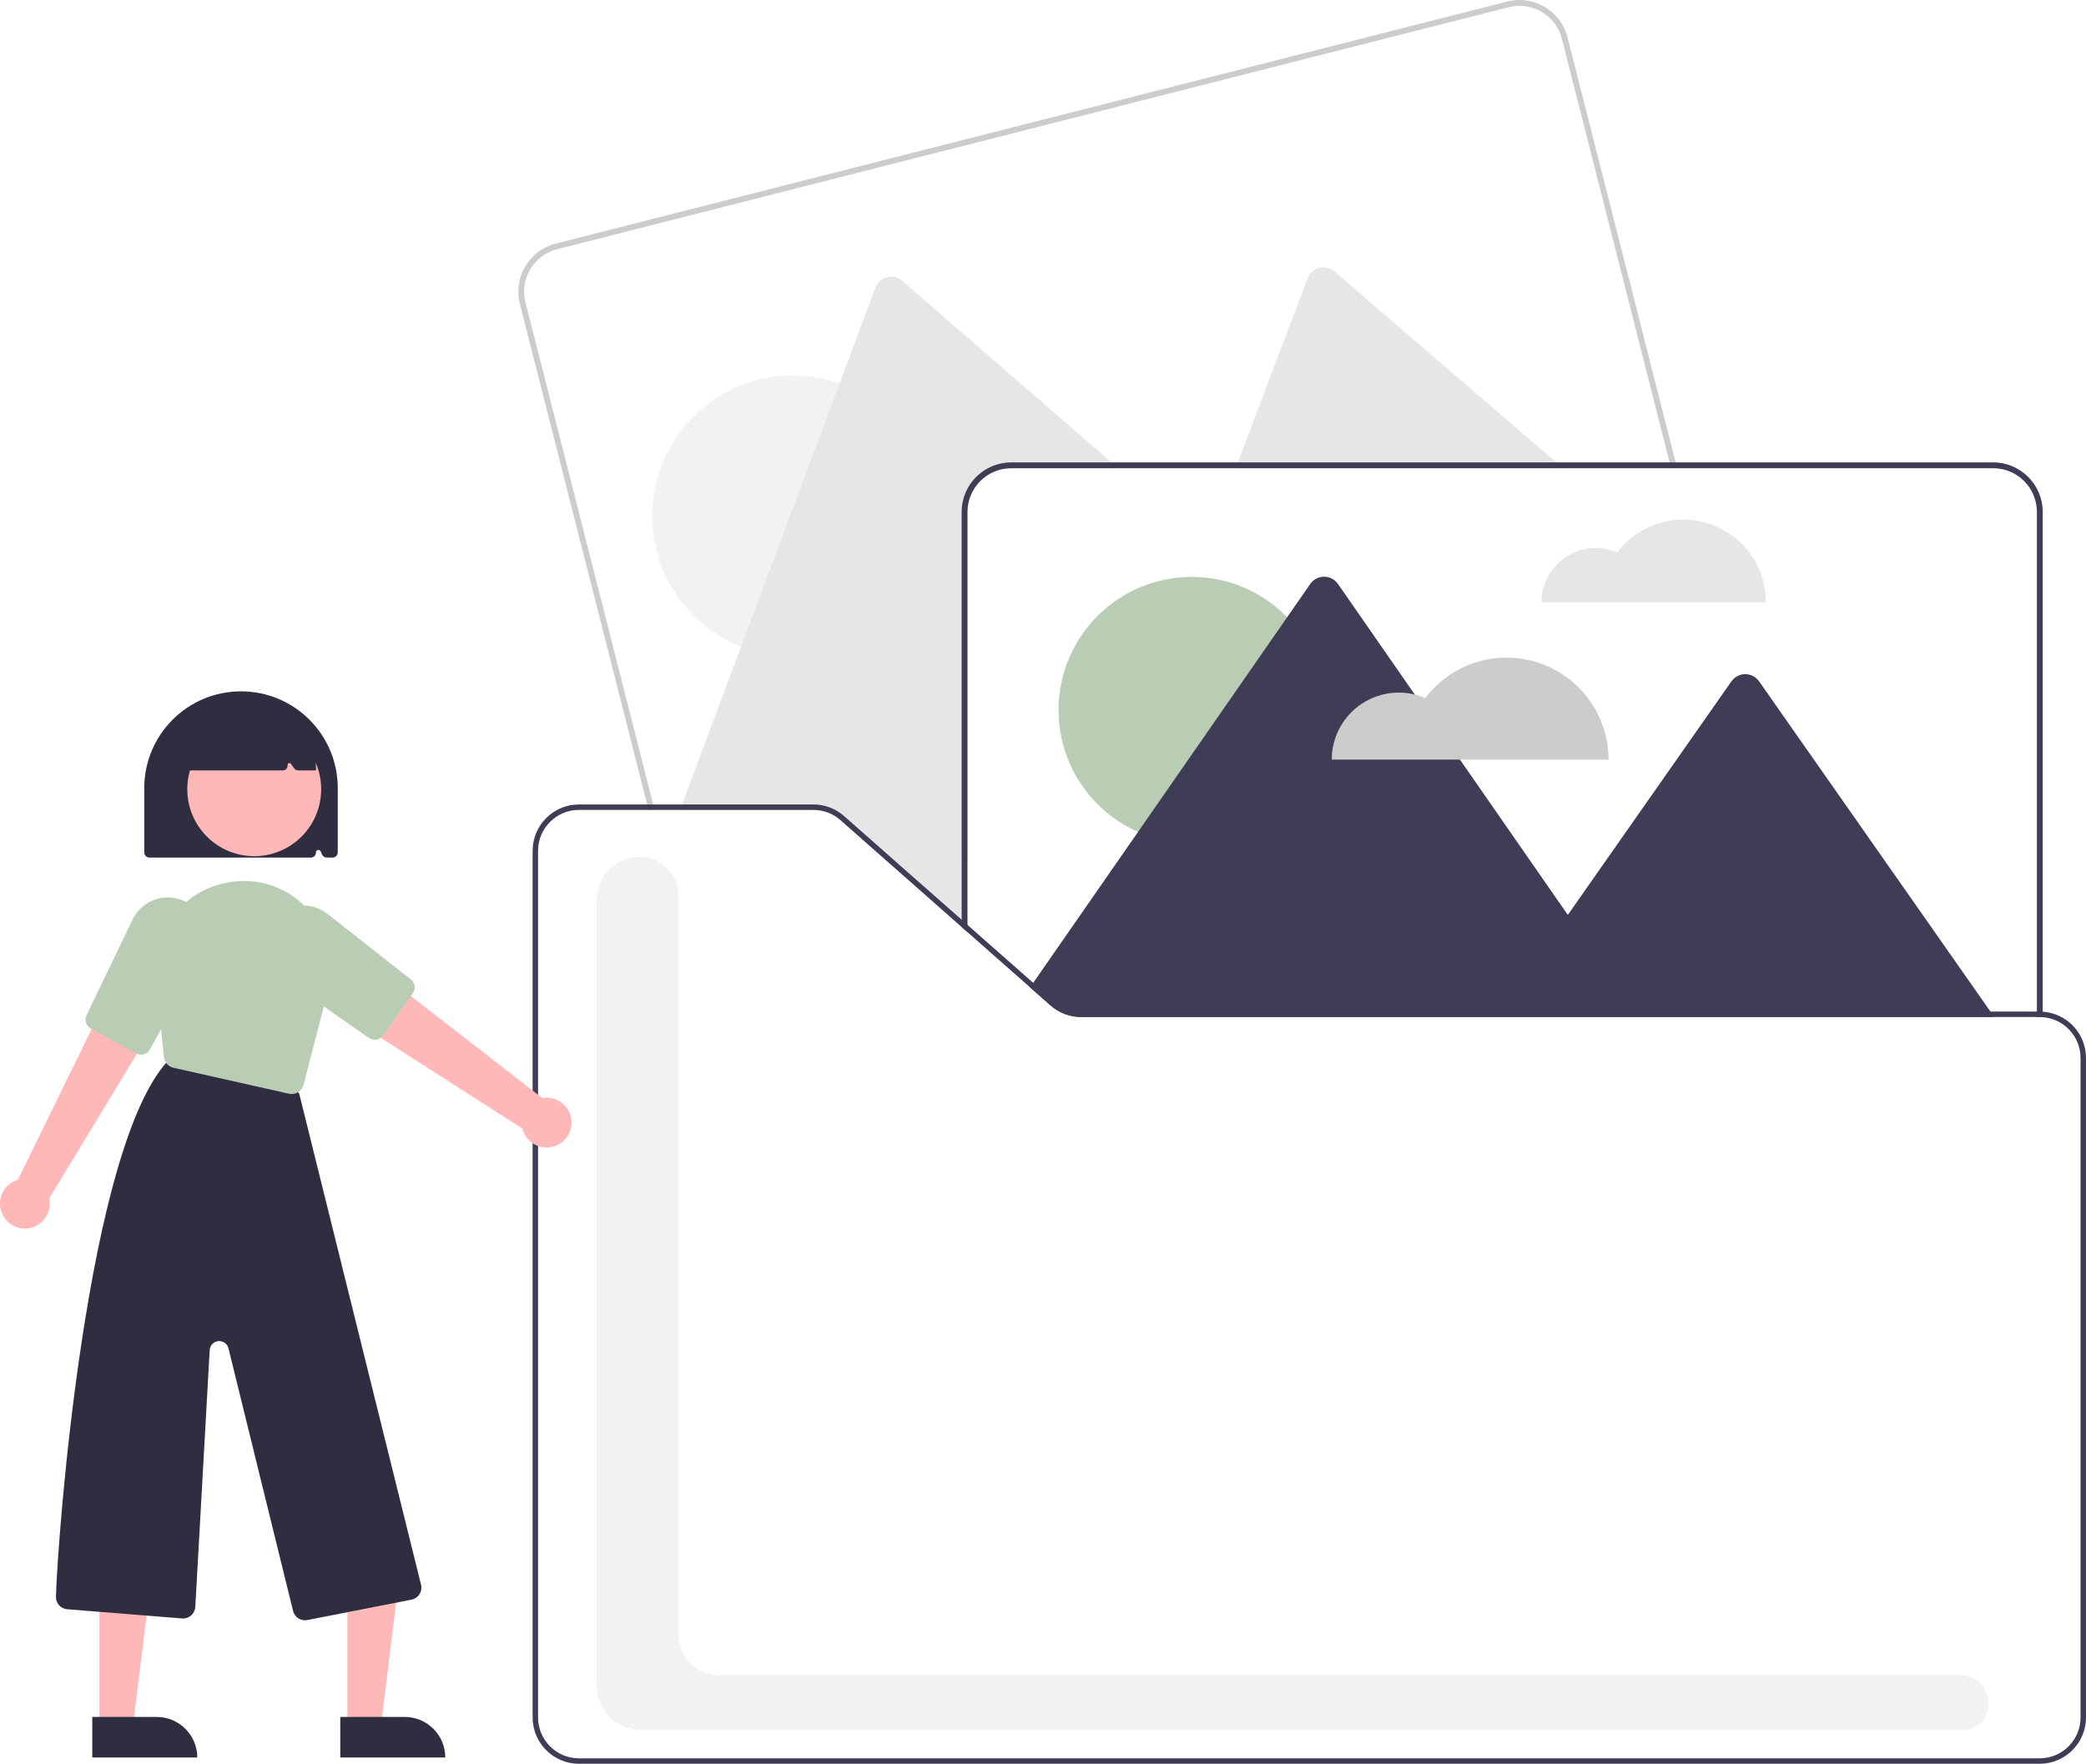
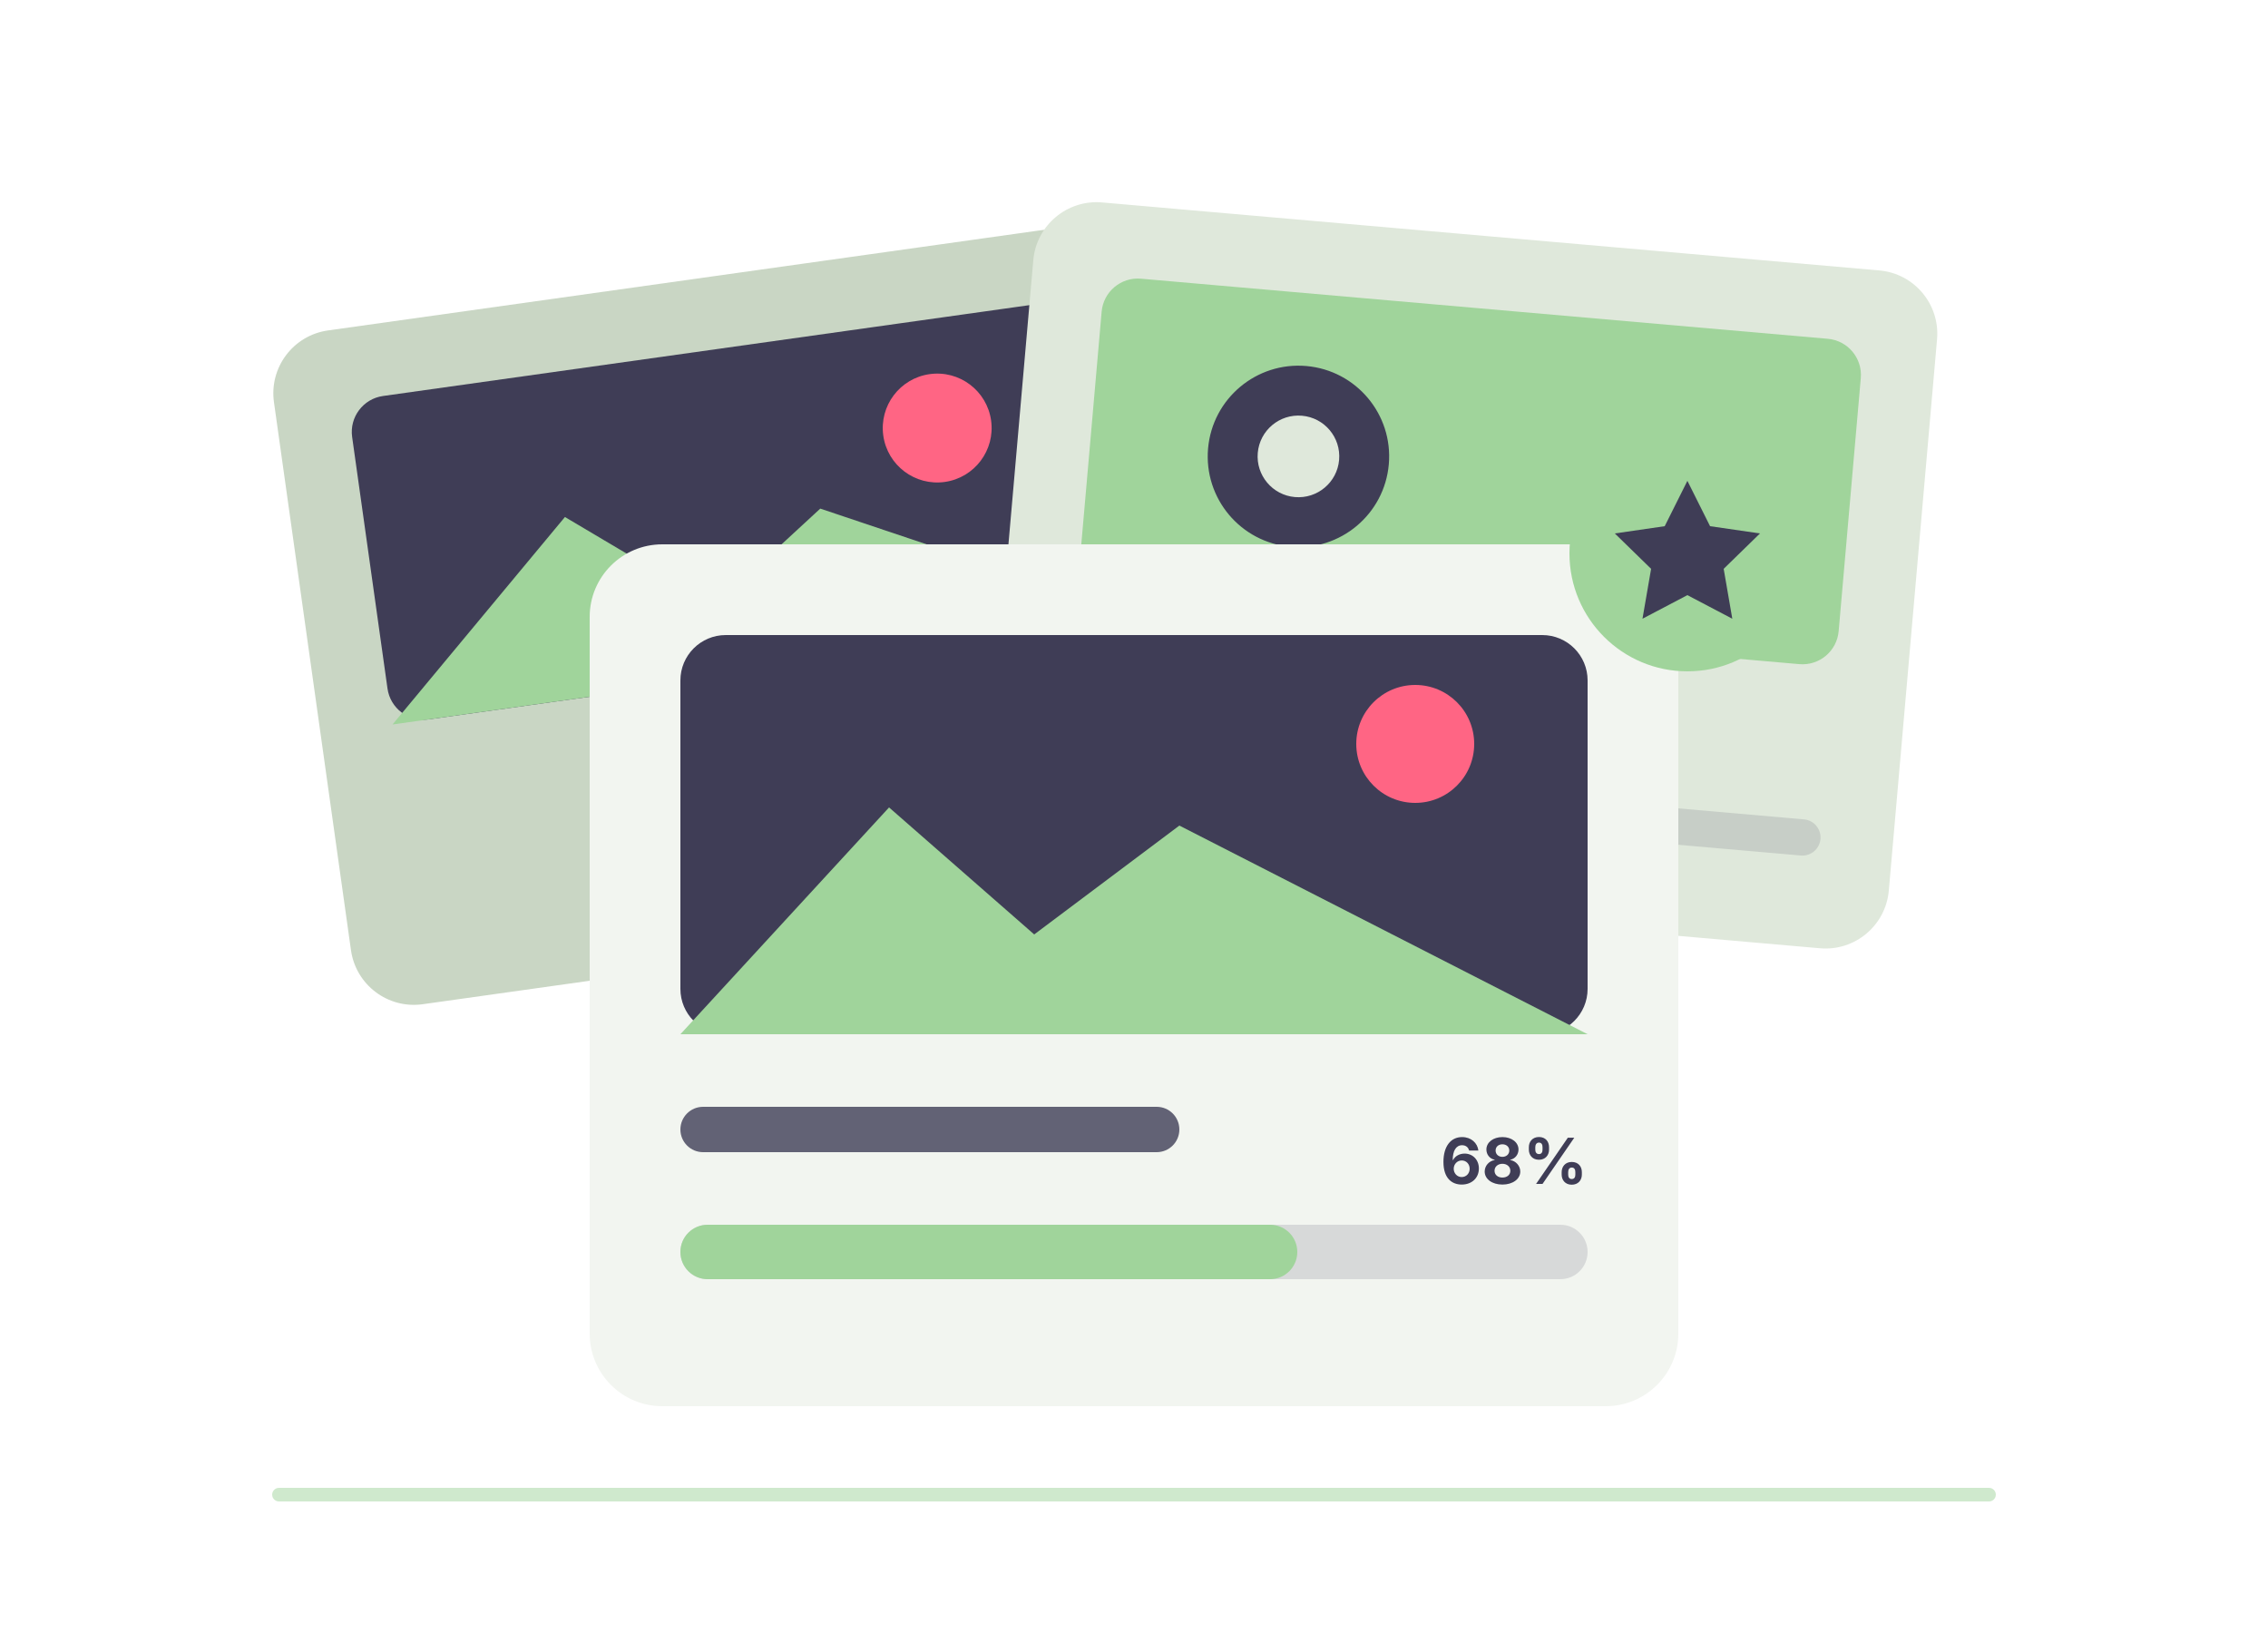
- <svg xmlns="http://www.w3.org/2000/svg" data-name="Layer 1" width="765.437" height="647.173" viewBox="0 0 765.437 647.173">
-   <path d="M832.139,296.076l-13.04-51.28-18.34-72.1-1.04-4.07v-.01l-7.25-28.51a18.192,18.192,0,0,0-22.09-13.13l-48.18,12.25-301.04,76.57a18.192,18.192,0,0,0-13.13,22.09l10.39,40.86,26.4,103.79,9.93,39.05.51,2h2.2l-.51-2-9.49-37.34v-.01l-27.54-108.26-9.82-38.61a16.061,16.061,0,0,1,11.59-19.5l300.41-76.41,48.8-12.41a16.061,16.061,0,0,1,19.5,11.59l7.7,30.26,1.04,4.11,17.82,70.07,12.97,51,.54,2.14h2.22Z" transform="translate(-217.2814 -126.4135)" fill="#ccc" />
-   <circle cx="290.88" cy="189.329" r="51.557" fill="#f2f2f2" />
-   <path d="M625.119,296.076l2.47,2.14H588.328a16.058,16.058,0,0,0-16.04,16.04V436.616l-.57,28.97-25.09-22.44-2.35.6-18.6-16.41a14.965,14.965,0,0,0-9.92-3.75H466.819l.75-2,9.78-26.13,55.45-148.25,5.7-15.23a6.195,6.195,0,0,1,9.86-2.51l37.31,32.37,21.96,19.06Z" transform="translate(-217.2814 -126.4135)" fill="#e6e6e6" />
-   <path d="M788.359,296.076l2.48,2.14H670.699l.81-2.14,25.59-67.55a6.194,6.194,0,0,1,9.84-2.51l50.87,43.78,2.93,2.51Z" transform="translate(-217.2814 -126.4135)" fill="#e6e6e6" />
-   <path d="M834.93,317.066A30.281,30.281,0,0,0,810.75,329.089,19.938,19.938,0,0,0,782.932,347.398h82.331A30.332,30.332,0,0,0,834.93,317.066Z" transform="translate(-217.2814 -126.4135)" fill="#e6e6e6" />
-   <path d="M948.659,296.076H588.328a18.221,18.221,0,0,0-17.64,13.78v.01a18.134,18.134,0,0,0-.54,4.39v152.3l1.17,1.03.97.86v-154.19a16.058,16.058,0,0,1,16.04-16.04H948.659a16.051,16.051,0,0,1,16.04,16.04v185.33h1.02a10.386,10.386,0,0,1,1.12.05v-185.38A18.207,18.207,0,0,0,948.659,296.076Z" transform="translate(-217.2814 -126.4135)" fill="#3f3d56" />
-   <circle cx="437.284" cy="260.535" r="48.847" fill="#b9ccb4" />
-   <path d="M949.058,499.586H614.029a17.148,17.148,0,0,1-11.25-4.25l-7.52-6.63,1.15-1.66,2.08-3,90.3-130.01,9.27-13.35a6.197,6.197,0,0,1,10.18,0l28.18,40.57v.01l16.58,23.87,39.58,56.98,60.03-85.69a6.197,6.197,0,0,1,10.16,0l38.51,54.96,2.21,3.16,44.17,63.04Z" transform="translate(-217.2814 -126.4135)" fill="#3f3d56" />
-   <path d="M770.101,367.714a37.359,37.359,0,0,0-29.833,14.834,24.598,24.598,0,0,0-34.322,22.589h101.577A37.423,37.423,0,0,0,770.101,367.714Z" transform="translate(-217.2814 -126.4135)" fill="#ccc" />
-   <path d="M595.189,485.966l-12.44-10.96-.03-.02-.04-.03-.03-.03c-.39-.28-.78-.57-1.16-.87-.1-.07-.19-.14-.28-.21-.05-.04-.09-.07-.14-.11-.02-.01-.03-.03-.05-.04-.28-.22-.57-.45-.85-.68-.14-.1-.27-.21-.41-.32-.38-.31-.76-.63-1.14-.95-.4-.34-.8-.68-1.2-1.03-.01-.01-.03-.02-.04-.03-.08-.07-.15-.14-.23-.2-.38-.34-.76-.68-1.14-1.04-.32-.29-.64-.59-.95-.88-.29-.27-.58-.54-.86-.83l-.06-.06c-.21-.2-.42-.41-.64-.63-.21-.2-.41-.41-.61-.62-.21-.2-.41-.41-.6-.62l-.16-.16-.05-.05-1.93-1.71v2.67l1.17,1.03.97.86,20.55,18.12,1.93,1.71.49.43.46-.67.69-.99Zm298.66,11.62c.03.66.08,1.33.13,2h70.72v-2Zm-298.66-11.62-12.44-10.96-.03-.02-.04-.03-.03-.03c-.39-.28-.78-.57-1.16-.87-.1-.07-.19-.14-.28-.21-.05-.04-.09-.07-.14-.11-.02-.01-.03-.03-.05-.04-.28-.22-.57-.45-.85-.68-.14-.1-.27-.21-.41-.32-.38-.31-.76-.63-1.14-.95-.4-.34-.8-.68-1.2-1.03-.01-.01-.03-.02-.04-.03-.08-.07-.15-.14-.23-.2-.38-.34-.76-.68-1.14-1.04-.32-.29-.64-.59-.95-.88-.29-.27-.58-.54-.86-.83l-.06-.06c-.21-.2-.42-.41-.64-.63-.21-.2-.41-.41-.61-.62-.21-.2-.41-.41-.6-.62l-.16-.16-.05-.05-1.93-1.71v2.67l1.17,1.03.97.86,20.55,18.12,1.93,1.71.49.43.46-.67.69-.99Zm352.47,11.62H893.849c.03.66.08,1.33.13,2h55.08Zm-352.47-11.62-12.44-10.96-.03-.02-.04-.03-.03-.03c-.39-.28-.78-.57-1.16-.87-.1-.07-.19-.14-.28-.21-.05-.04-.09-.07-.14-.11-.02-.01-.03-.03-.05-.04-.28-.22-.57-.45-.85-.68-.14-.1-.27-.21-.41-.32-.38-.31-.76-.63-1.14-.95-.4-.34-.8-.68-1.2-1.03-.01-.01-.03-.02-.04-.03-.08-.07-.15-.14-.23-.2-.38-.34-.76-.68-1.14-1.04-.32-.29-.64-.59-.95-.88-.29-.27-.58-.54-.86-.83l-.06-.06c-.21-.2-.42-.41-.64-.63-.21-.2-.41-.41-.61-.62-.21-.2-.41-.41-.6-.62l-.16-.16-.05-.05-1.93-1.71v2.67l1.17,1.03.97.86,20.55,18.12,1.93,1.71.49.43.46-.67.69-.99Zm-48.56-42.82-19.63-17.31a16.974,16.974,0,0,0-11.24-4.25H456.949l.51,2h58.3a14.965,14.965,0,0,1,9.92,3.75l18.6,16.41,25.87,22.81v-2.67Zm420.21,54.48c-.37-.03-.74-.04-1.12-.04H614.029a14.945,14.945,0,0,1-9.31-3.24c-.21-.16-.41-.33-.61-.51l-6.98-6.16-.72-.63-1.22-1.08-12.44-10.96-.03-.02-.04-.03-.03-.03-8.31-7.34-2.05-1.81-.16-.13-.05-.05-1.93-1.71-23.52-20.74-19.63-17.31a16.974,16.974,0,0,0-11.24-4.25h-86.04a17.024,17.024,0,0,0-17,17v318a17.024,17.024,0,0,0,17,17h536a17.024,17.024,0,0,0,17-17v-242A17.028,17.028,0,0,0,966.839,497.626Zm13.88,258.96a15.018,15.018,0,0,1-15,15h-536a15.018,15.018,0,0,1-15-15v-318a15.018,15.018,0,0,1,15-15h86.04a14.965,14.965,0,0,1,9.92,3.75l18.6,16.41,25.87,22.81,1.17,1.03.97.86,20.55,18.12,1.93,1.71.49.43,7.52,6.63a17.148,17.148,0,0,0,11.25,4.25H965.719a10.386,10.386,0,0,1,1.12.05,15.012,15.012,0,0,1,13.88,14.95Zm-385.53-270.62-12.44-10.96-.03-.02-.04-.03-.03-.03c-.39-.28-.78-.57-1.16-.87-.1-.07-.19-.14-.28-.21-.05-.04-.09-.07-.14-.11-.02-.01-.03-.03-.05-.04-.28-.22-.57-.45-.85-.68-.14-.1-.27-.21-.41-.32-.38-.31-.76-.63-1.14-.95-.4-.34-.8-.68-1.2-1.03-.01-.01-.03-.02-.04-.03-.08-.07-.15-.14-.23-.2-.38-.34-.76-.68-1.14-1.04-.32-.29-.64-.59-.95-.88-.29-.27-.58-.54-.86-.83l-.06-.06c-.21-.2-.42-.41-.64-.63-.21-.2-.41-.41-.61-.62-.21-.2-.41-.41-.6-.62l-.16-.16-.05-.05-1.93-1.71v2.67l1.17,1.03.97.86,20.55,18.12,1.93,1.71.49.43.46-.67.69-.99Zm298.66,11.62c.03.66.08,1.33.13,2h70.72v-2Zm-298.66-11.62-12.44-10.96-.03-.02-.04-.03-.03-.03c-.39-.28-.78-.57-1.16-.87-.1-.07-.19-.14-.28-.21-.05-.04-.09-.07-.14-.11-.02-.01-.03-.03-.05-.04-.28-.22-.57-.45-.85-.68-.14-.1-.27-.21-.41-.32-.38-.31-.76-.63-1.14-.95-.4-.34-.8-.68-1.2-1.03-.01-.01-.03-.02-.04-.03-.08-.07-.15-.14-.23-.2-.38-.34-.76-.68-1.14-1.04-.32-.29-.64-.59-.95-.88-.29-.27-.58-.54-.86-.83l-.06-.06c-.21-.2-.42-.41-.64-.63-.21-.2-.41-.41-.61-.62-.21-.2-.41-.41-.6-.62l-.16-.16-.05-.05-1.93-1.71v2.67l1.17,1.03.97.86,20.55,18.12,1.93,1.71.49.43.46-.67.69-.99Zm0,0-12.44-10.96-.03-.02-.04-.03-.03-.03c-.39-.28-.78-.57-1.16-.87-.1-.07-.19-.14-.28-.21-.05-.04-.09-.07-.14-.11-.02-.01-.03-.03-.05-.04-.28-.22-.57-.45-.85-.68-.14-.1-.27-.21-.41-.32-.38-.31-.76-.63-1.14-.95-.4-.34-.8-.68-1.2-1.03-.01-.01-.03-.02-.04-.03-.08-.07-.15-.14-.23-.2-.38-.34-.76-.68-1.14-1.04-.32-.29-.64-.59-.95-.88-.29-.27-.58-.54-.86-.83l-.06-.06c-.21-.2-.42-.41-.64-.63-.21-.2-.41-.41-.61-.62-.21-.2-.41-.41-.6-.62l-.16-.16-.05-.05-1.93-1.71v2.67l1.17,1.03.97.86,20.55,18.12,1.93,1.71.49.43.46-.67.69-.99Zm352.47,11.62H893.849c.03.66.08,1.33.13,2h55.08Z" transform="translate(-217.2814 -126.4135)" fill="#3f3d56" />
-   <path d="M270.219,439.186V415.586a35.5,35.5,0,0,1,71,0v23.6a1.903,1.903,0,0,1-1.9,1.9h-2.134a1.902,1.902,0,0,1-1.737-1.129l-.506-1.138a.901.901,0,0,0-1.723.366,1.903,1.903,0,0,1-1.9,1.9H272.119A1.903,1.903,0,0,1,270.219,439.186Z" transform="translate(-217.2814 -126.4135)" fill="#2f2e41" />
-   <polygon points="127.488 633.487 139.748 633.487 145.58 586.199 127.486 586.2 127.488 633.487" fill="#ffb8b8" />
-   <path d="M342.142,756.397H380.673a0,0,0,0,1,0,0v14.887a0,0,0,0,1,0,0H357.029a14.887,14.887,0,0,1-14.887-14.887v0A0,0,0,0,1,342.142,756.397Z" transform="translate(505.5687 1401.251) rotate(179.9974)" fill="#2f2e41" />
-   <polygon points="36.488 633.487 48.748 633.487 54.58 586.199 36.486 586.2 36.488 633.487" fill="#ffb8b8" />
-   <path d="M251.142,756.397H289.673a0,0,0,0,1,0,0v14.887a0,0,0,0,1,0,0H266.029a14.887,14.887,0,0,1-14.887-14.887v0a0,0,0,0,1,0,0Z" transform="translate(323.5687 1401.256) rotate(179.9974)" fill="#2f2e41" />
-   <path d="M324.822,717.503l-23.705-96.351a3.5,3.5,0,0,0-6.893.642l-5.277,94.23a4.5,4.5,0,0,1-4.852,4.232l-42.148-3.371a4.497,4.497,0,0,1-4.14-4.601c.555-20.732,11.167-165.373,41.435-196.99a4.483,4.483,0,0,1,4.174-1.241l40.42,11.001a4.512,4.512,0,0,1,3.428,3.396l44.535,179.51a4.5,4.5,0,0,1-3.526,5.407l-38.218,7.477a4.493,4.493,0,0,1-5.234-3.341Z" transform="translate(-217.2814 -126.4135)" fill="#2f2e41" />
-   <circle cx="93.288" cy="289.59" r="24.561" fill="#ffb8b8" />
-   <path d="M323.329,527.726l-42.406-9.52a4.494,4.494,0,0,1-3.492-3.939l-2.949-29.226a32.012,32.012,0,0,1,24.89-34.502q.51-.113,1.02-.219h0a31.463,31.463,0,0,1,29.344,9.199,32.003,32.003,0,0,1,7.892,30.263l-8.957,34.678a4.478,4.478,0,0,1-4.34,3.377A4.594,4.594,0,0,1,323.329,527.726Z" transform="translate(-217.2814 -126.4135)" fill="#b9ccb4" />
-   <path d="M218.192,572.04a9.078,9.078,0,0,1,5.649-12.722l30.693-62.726,15.833,11.791-35.034,57.763a9.127,9.127,0,0,1-17.142,5.894Z" transform="translate(-217.2814 -126.4135)" fill="#ffb8b8" />
-   <path d="M426.985,538.28a9.078,9.078,0,0,0-10.673-8.936l-55.172-42.809-9.026,17.557,56.885,36.442a9.127,9.127,0,0,0,17.986-2.254Z" transform="translate(-217.2814 -126.4135)" fill="#ffb8b8" />
-   <path d="M269.005,513.401a3.705,3.705,0,0,1-1.785-.459L250.599,503.806a3.723,3.723,0,0,1-1.562-4.877l16.742-34.791a14.74,14.74,0,0,1,7.487-7.299,14.337,14.337,0,0,1,14.519,1.991,13.673,13.673,0,0,1,3.747,4.545,14.28,14.28,0,0,1-.163,13.598l-19.099,34.509A3.73,3.73,0,0,1,269.005,513.401Z" transform="translate(-217.2814 -126.4135)" fill="#b9ccb4" />
-   <path d="M352.667,507.272l-32.341-22.577a14.28,14.28,0,0,1-6.132-12.138,13.673,13.673,0,0,1,1.364-5.73,14.337,14.337,0,0,1,12.159-8.179,14.74,14.74,0,0,1,9.936,3.257L368.002,485.773a3.723,3.723,0,0,1,.745,5.066l-10.902,15.52a3.727,3.727,0,0,1-5.178.913Z" transform="translate(-217.2814 -126.4135)" fill="#b9ccb4" />
-   <path d="M282.219,407.586a25.5,25.5,0,0,1,51,0v1.5h-6.602a1.693,1.693,0,0,1-1.375-.707l-1.199-1.678a.689.689,0,0,0-1.245.485,1.689,1.689,0,0,1-1.677,1.899H282.219Z" transform="translate(-217.2814 -126.4135)" fill="#2f2e41" />
-   <path d="M938.299,761.086H452.138A15.938,15.938,0,0,1,436.219,745.167V456.736a15.938,15.938,0,0,1,15.919-15.919A14.096,14.096,0,0,1,466.219,454.897v271.27a14.936,14.936,0,0,0,14.919,14.919H936.657a10.125,10.125,0,0,1,9.915,7.587,9.72,9.72,0,0,1-4.307,11.185A7.595,7.595,0,0,1,938.299,761.086Z" transform="translate(-217.2814 -126.4135)" fill="#f2f2f2" />
+ <svg xmlns="http://www.w3.org/2000/svg" width="500" height="360" viewBox="0 0 500 360" role="img" aria-label="Collection cards with progress bars">
+   <g transform="rotate(-8 170 150)">
+     <rect x="70" y="60" width="200" height="150" rx="14" fill="#c9d6c4" />
+     <rect x="86" y="76" width="168" height="72" rx="8" fill="#3f3d56" />
+     <circle cx="214" cy="100" r="12" fill="#ff6584" />
+     <path d="M86 148 L130 108 L160 132 L186 114 L254 148 Z" fill="#a0d49b" />
+   </g>
+   <g transform="rotate(5 300 150)">
+     <rect x="220" y="50" width="200" height="150" rx="14" fill="#dfe8db" />
+     <rect x="236" y="66" width="168" height="72" rx="8" fill="#a0d49b" />
+     <circle cx="282" cy="102" r="20" fill="#3f3d56" />
+     <circle cx="282" cy="102" r="9" fill="#dfe8db" />
+     <rect x="236" y="154" width="120" height="8" rx="4" fill="#3f3d56" opacity=".25" />
+     <rect x="236" y="172" width="168" height="8" rx="4" fill="#3f3d56" opacity=".15" />
+   </g>
+   <rect x="130" y="120" width="240" height="190" rx="16" fill="#f2f5f0" />
+   <rect x="150" y="140" width="200" height="88" rx="10" fill="#3f3d56" />
+   <path d="M150 228 L196 178 L228 206 L260 182 L350 228 Z" fill="#a0d49b" />
+   <circle cx="312" cy="164" r="13" fill="#ff6584" />
+   <rect x="150" y="244" width="110" height="10" rx="5" fill="#3f3d56" opacity=".8" />
+   <rect x="150" y="270" width="200" height="12" rx="6" fill="#3f3d56" opacity=".15" />
+   <rect x="150" y="270" width="136" height="12" rx="6" fill="#a0d49b" />
+   <text x="350" y="261" text-anchor="end" font-family="Inter, Arial, sans-serif" font-size="14" font-weight="700" fill="#3f3d56">68%</text>
+   <circle cx="372" cy="122" r="26" fill="#a0d49b" />
+   <path d="M372 106 l5 10 11 1.6 -8 7.8 1.9 11 -9.9 -5.2 -9.9 5.2 1.9 -11 -8 -7.8 11 -1.6z" fill="#3f3d56" />
+   <rect x="60" y="328" width="380" height="3" rx="1.5" fill="#a0d49b" opacity=".5" />
</svg>
